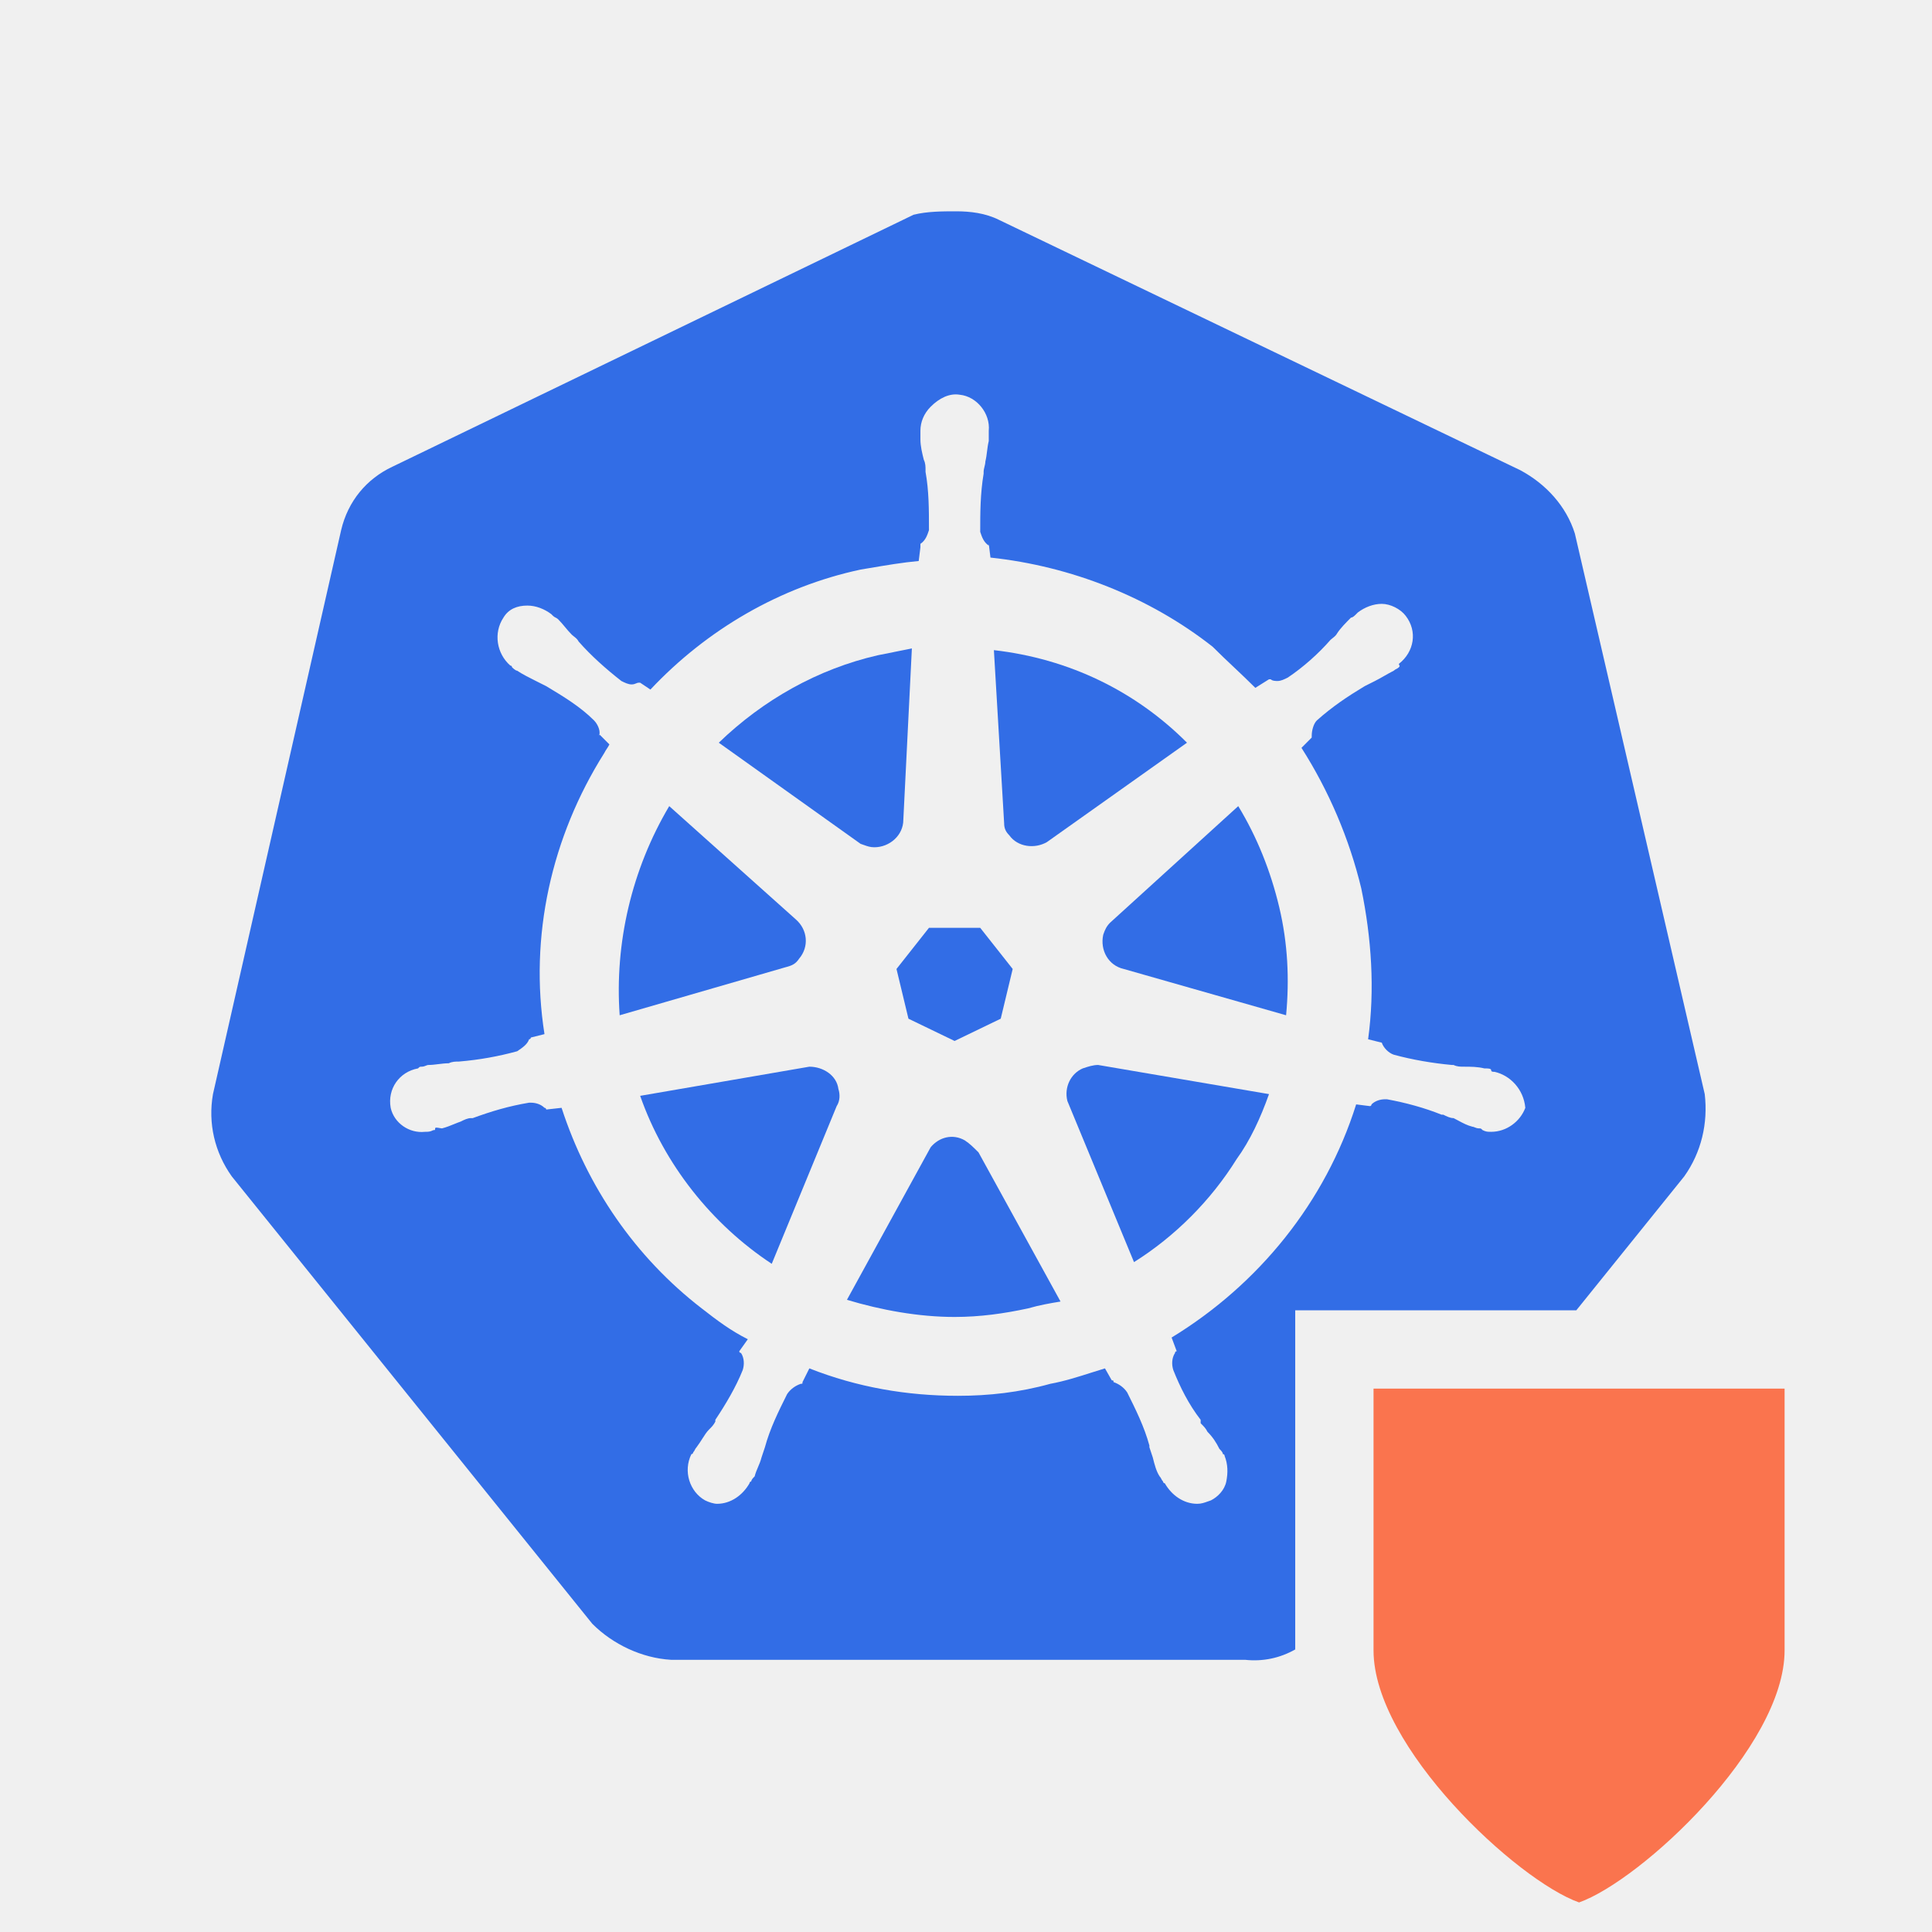
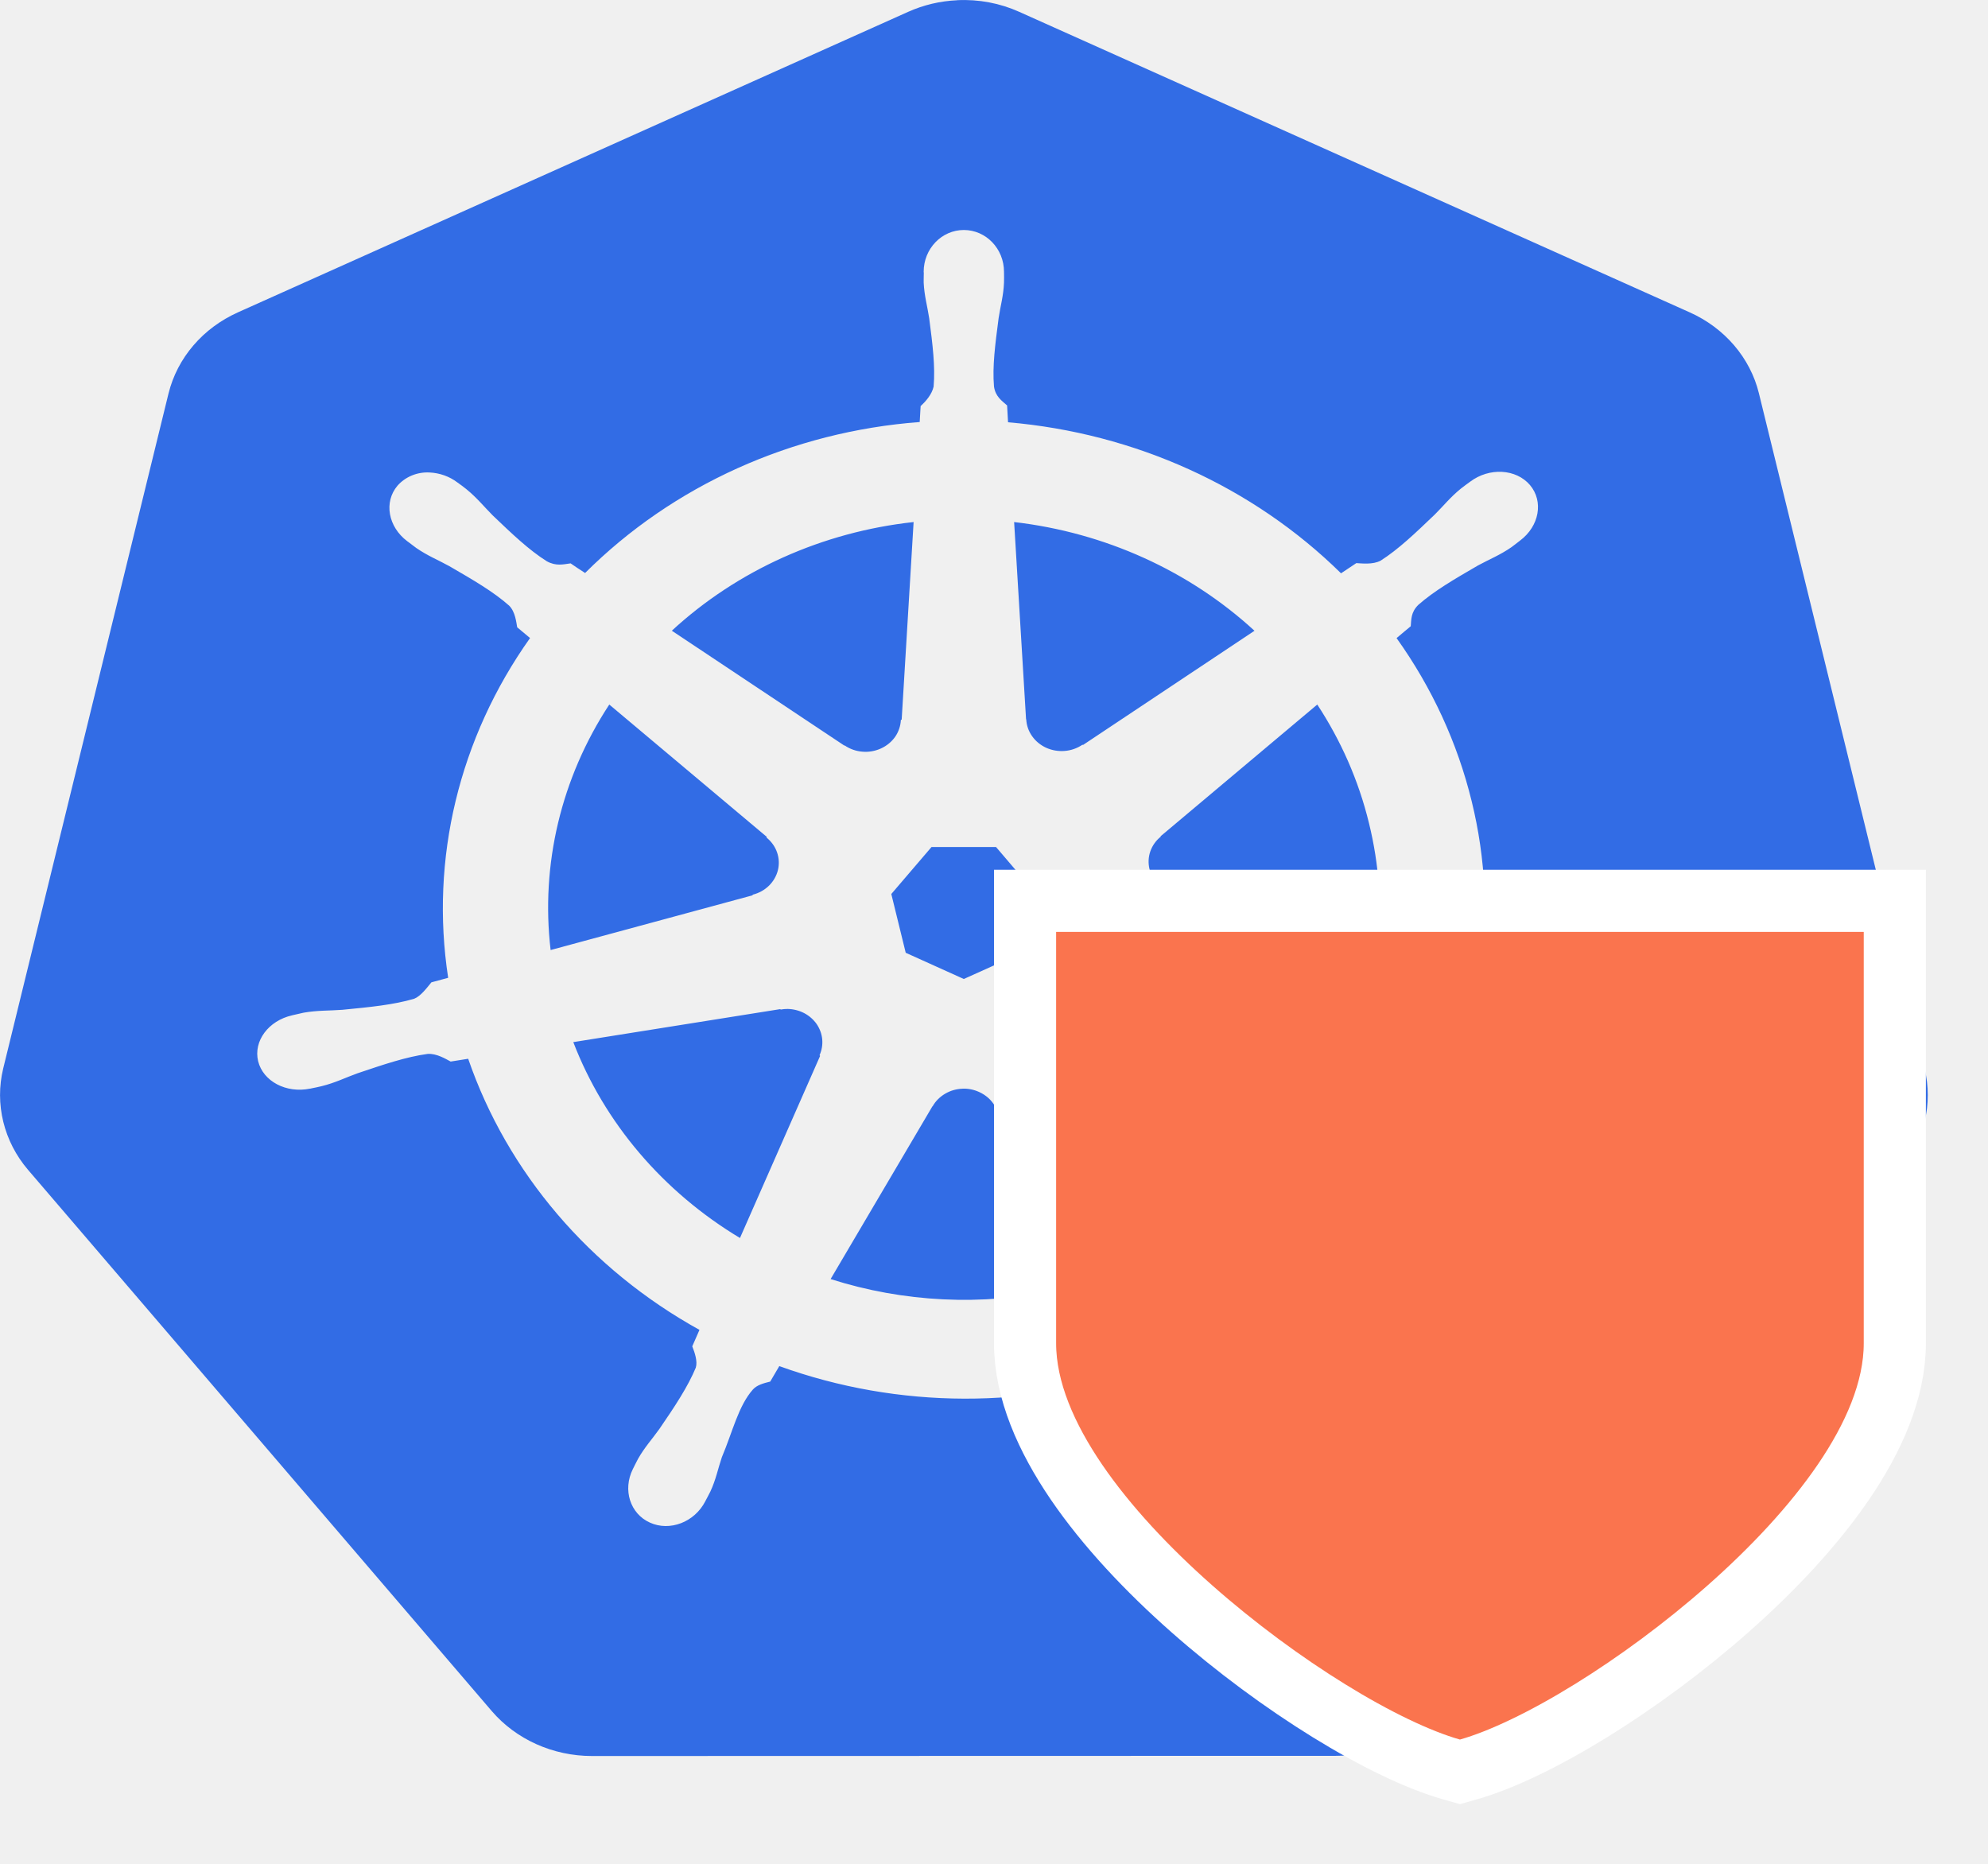
- <svg xmlns="http://www.w3.org/2000/svg" width="32" height="32" viewBox="0 0 128 128" fill="none">
-   <path d="M60.414 42.96L58.15 43.414C54.187 44.323 50.564 46.367 47.621 49.206L57.017 55.907C57.088 55.931 57.154 55.954 57.217 55.977C57.456 56.063 57.654 56.134 57.923 56.134C58.942 56.134 59.848 55.339 59.848 54.317L60.414 42.96Z" fill="#326DE6" />
-   <path d="M78.641 49.206L69.357 55.793C68.565 56.248 67.433 56.134 66.867 55.339C66.64 55.112 66.527 54.885 66.527 54.544L65.848 43.074C70.829 43.641 75.244 45.799 78.641 49.206Z" fill="#326DE6" />
-   <path d="M85.207 67.264C85.433 64.879 85.32 62.494 84.754 60.109C84.188 57.724 83.282 55.453 82.037 53.408L73.546 61.131C73.32 61.358 73.207 61.585 73.093 61.926C72.867 62.948 73.433 63.97 74.452 64.197L85.207 67.264Z" fill="#326DE6" />
-   <path d="M63.244 68.967L66.301 67.491L67.093 64.197L64.942 61.472H61.546L59.395 64.197L60.187 67.491L63.244 68.967Z" fill="#326DE6" />
-   <path d="M44.338 53.408L52.715 60.904C53.508 61.585 53.621 62.721 52.942 63.516C52.715 63.857 52.489 63.97 52.036 64.084L41.055 67.264C40.715 62.494 41.847 57.61 44.338 53.408Z" fill="#326DE6" />
-   <path d="M53.621 70.671L42.413 72.602C43.998 77.144 47.168 81.119 51.13 83.731L55.432 73.283C55.659 72.942 55.659 72.488 55.546 72.147C55.432 71.239 54.527 70.671 53.621 70.671Z" fill="#326DE6" />
-   <path d="M68.112 86.684C66.527 87.025 64.942 87.252 63.244 87.252C60.867 87.252 58.376 86.798 56.112 86.116L61.659 76.008C62.225 75.327 63.131 75.1 63.923 75.554C64.263 75.781 64.489 76.008 64.829 76.349L70.263 86.23C69.584 86.343 68.904 86.457 68.112 86.684Z" fill="#326DE6" />
-   <path d="M75.131 83.618C77.848 81.914 80.226 79.529 81.924 76.803C82.829 75.554 83.509 74.078 84.075 72.488L72.754 70.557C72.414 70.557 72.074 70.671 71.735 70.784C70.942 71.125 70.49 72.034 70.716 72.942L75.131 83.618Z" fill="#326DE6" />
-   <path fill-rule="evenodd" clip-rule="evenodd" d="M104.339 35.351C103.773 33.534 102.415 32.057 100.717 31.149L66.187 14.568C65.282 14.114 64.263 14 63.357 14C62.451 14 61.432 14 60.527 14.227L25.997 30.922C24.299 31.717 23.054 33.193 22.601 35.124L14.11 72.488C13.771 74.419 14.223 76.349 15.356 77.939L39.243 107.581C40.602 108.943 42.526 109.852 44.451 109.966H82.49C83.672 110.097 84.817 109.847 85.812 109.28V86.812H104.434L111.585 77.939C112.717 76.349 113.17 74.419 112.943 72.488L104.339 35.351ZM99.019 71.011C98.905 71.011 98.792 71.011 98.792 70.898C98.792 70.784 98.566 70.784 98.339 70.784C97.886 70.671 97.434 70.671 96.981 70.671C96.754 70.671 96.528 70.671 96.302 70.557H96.188C94.943 70.444 93.585 70.216 92.339 69.876C91.999 69.762 91.66 69.421 91.547 69.081L90.641 68.854C91.094 65.56 90.867 62.153 90.188 58.86C89.396 55.566 88.037 52.386 86.226 49.547L86.905 48.866V48.752C86.905 48.411 87.018 47.957 87.245 47.73C88.263 46.821 89.282 46.14 90.415 45.459L91.094 45.118C91.32 45.004 91.518 44.891 91.716 44.777C91.915 44.664 92.113 44.55 92.339 44.436C92.396 44.38 92.452 44.351 92.509 44.323C92.566 44.294 92.622 44.266 92.679 44.209C92.749 44.139 92.732 44.112 92.709 44.075C92.695 44.052 92.679 44.026 92.679 43.982C93.698 43.187 93.924 41.824 93.132 40.802C92.792 40.348 92.113 40.007 91.547 40.007C90.981 40.007 90.415 40.234 89.962 40.575L89.849 40.689C89.735 40.802 89.622 40.916 89.509 40.916C89.169 41.257 88.83 41.597 88.603 41.938C88.524 42.096 88.39 42.199 88.278 42.286C88.229 42.323 88.185 42.358 88.15 42.392C87.358 43.301 86.339 44.209 85.32 44.891C85.094 45.004 84.867 45.118 84.641 45.118C84.528 45.118 84.301 45.118 84.188 45.004H84.075L83.169 45.572C82.716 45.118 82.235 44.663 81.754 44.209C81.273 43.755 80.792 43.301 80.339 42.846C76.15 39.553 70.942 37.509 65.621 36.941L65.508 36.032V36.146C65.168 35.919 65.055 35.578 64.942 35.237C64.942 33.988 64.942 32.739 65.168 31.376V31.262C65.168 31.149 65.197 31.035 65.225 30.922C65.253 30.808 65.282 30.695 65.282 30.581C65.338 30.354 65.367 30.127 65.395 29.9C65.423 29.672 65.452 29.445 65.508 29.218V28.537C65.621 27.401 64.716 26.265 63.584 26.152C62.904 26.038 62.225 26.379 61.659 26.947C61.206 27.401 60.98 27.969 60.98 28.537V29.105C60.98 29.559 61.093 30.013 61.206 30.467C61.319 30.695 61.319 30.922 61.319 31.149V31.262C61.546 32.512 61.546 33.761 61.546 35.124C61.433 35.465 61.319 35.805 60.98 36.032V36.26L60.867 37.168C59.801 37.265 58.736 37.446 57.599 37.638C57.407 37.67 57.214 37.703 57.017 37.736C51.696 38.871 46.828 41.711 43.092 45.686L42.413 45.231H42.3C42.253 45.231 42.206 45.251 42.151 45.274C42.074 45.306 41.98 45.345 41.847 45.345C41.621 45.345 41.394 45.231 41.168 45.118C40.149 44.323 39.13 43.414 38.338 42.506C38.259 42.347 38.125 42.244 38.012 42.158C37.964 42.12 37.919 42.086 37.885 42.051C37.715 41.881 37.573 41.711 37.432 41.54C37.29 41.37 37.149 41.2 36.979 41.029C36.922 40.973 36.866 40.944 36.809 40.916C36.753 40.887 36.696 40.859 36.639 40.802L36.526 40.689C36.073 40.348 35.507 40.121 34.941 40.121C34.262 40.121 33.696 40.348 33.356 40.916C32.677 41.938 32.904 43.301 33.809 44.096C33.922 44.096 33.922 44.209 33.922 44.209C33.922 44.209 34.149 44.436 34.262 44.436C34.602 44.663 35.054 44.891 35.507 45.118L36.187 45.459C37.319 46.14 38.451 46.821 39.356 47.73C39.563 47.937 39.77 48.334 39.718 48.661L39.696 48.639V48.752C39.706 48.722 39.713 48.692 39.718 48.661L40.375 49.32C40.319 49.433 40.262 49.519 40.206 49.604C40.149 49.689 40.092 49.774 40.036 49.888C36.526 55.453 35.054 62.04 36.073 68.513L35.168 68.74C35.168 68.854 35.054 68.854 35.054 68.854C34.941 69.194 34.602 69.421 34.262 69.649C33.017 69.989 31.771 70.216 30.413 70.33C30.186 70.33 29.96 70.33 29.733 70.444C29.507 70.444 29.281 70.472 29.054 70.5C28.828 70.529 28.601 70.557 28.375 70.557C28.328 70.557 28.281 70.577 28.226 70.6C28.149 70.632 28.055 70.671 27.922 70.671C27.809 70.671 27.809 70.671 27.696 70.784C26.45 71.011 25.658 72.147 25.884 73.396C26.111 74.419 27.13 75.1 28.149 74.986C28.375 74.986 28.488 74.986 28.715 74.873C28.828 74.873 28.828 74.873 28.828 74.759C28.828 74.68 28.993 74.711 29.131 74.737C29.191 74.749 29.246 74.759 29.281 74.759C29.565 74.688 29.849 74.572 30.105 74.467C30.257 74.405 30.4 74.347 30.526 74.305C30.752 74.191 30.979 74.078 31.205 74.078H31.319C32.564 73.624 33.696 73.283 35.054 73.056H35.168C35.507 73.056 35.847 73.169 36.073 73.396C36.187 73.396 36.187 73.51 36.187 73.51L37.206 73.396C38.904 78.621 42.074 83.277 46.489 86.684C47.508 87.479 48.413 88.16 49.545 88.728L48.979 89.523C48.979 89.637 49.093 89.637 49.093 89.637C49.319 89.978 49.319 90.432 49.206 90.772C48.753 91.908 48.074 93.044 47.394 94.066V94.18C47.281 94.407 47.168 94.52 46.942 94.747C46.815 94.875 46.687 95.074 46.54 95.305C46.425 95.485 46.298 95.684 46.149 95.883C46.093 95.94 46.064 95.997 46.036 96.053C46.008 96.11 45.979 96.167 45.923 96.224C45.923 96.224 45.923 96.337 45.809 96.337C45.243 97.473 45.696 98.836 46.715 99.404C46.942 99.517 47.281 99.631 47.508 99.631C48.413 99.631 49.206 99.063 49.659 98.268C49.659 98.268 49.659 98.154 49.772 98.154C49.772 98.041 49.885 97.927 49.998 97.814C50.055 97.587 50.14 97.388 50.225 97.189C50.309 96.99 50.395 96.792 50.451 96.564L50.678 95.883C51.017 94.634 51.583 93.498 52.149 92.362C52.376 92.022 52.715 91.795 53.055 91.681C53.112 91.681 53.14 91.681 53.154 91.667C53.168 91.653 53.168 91.624 53.168 91.567L53.621 90.659C56.791 91.908 60.074 92.476 63.47 92.476C65.508 92.476 67.546 92.249 69.584 91.681C70.512 91.512 71.441 91.216 72.322 90.935C72.623 90.84 72.918 90.746 73.207 90.659L73.659 91.454C73.773 91.454 73.773 91.454 73.773 91.567C74.112 91.681 74.452 91.908 74.678 92.249C75.244 93.385 75.81 94.52 76.15 95.769V95.883L76.376 96.564C76.49 97.019 76.603 97.473 76.829 97.814C76.886 97.871 76.914 97.927 76.942 97.984C76.971 98.041 76.999 98.098 77.056 98.154C77.056 98.154 77.056 98.268 77.169 98.268C77.622 99.063 78.414 99.631 79.32 99.631C79.589 99.631 79.787 99.56 80.026 99.474C80.088 99.451 80.155 99.427 80.226 99.404C80.678 99.177 81.131 98.722 81.245 98.154C81.358 97.587 81.358 97.019 81.131 96.451C81.131 96.337 81.018 96.337 81.018 96.337C81.018 96.224 80.905 96.11 80.792 95.997C80.565 95.542 80.339 95.202 79.999 94.861C79.886 94.634 79.773 94.52 79.546 94.293L79.546 94.066C78.754 93.044 78.188 91.908 77.735 90.772C77.622 90.432 77.622 89.978 77.848 89.637C77.848 89.523 77.961 89.523 77.961 89.523L77.622 88.615C83.395 85.094 87.811 79.643 89.849 73.169L90.754 73.283C90.867 73.283 90.867 73.169 90.867 73.169C91.094 72.942 91.433 72.829 91.773 72.829H91.886C93.132 73.056 94.377 73.396 95.509 73.851H95.622C95.849 73.964 96.075 74.078 96.302 74.078C96.418 74.136 96.528 74.195 96.634 74.252C96.937 74.415 97.211 74.561 97.547 74.646C97.594 74.646 97.641 74.665 97.696 74.688C97.773 74.72 97.867 74.759 98 74.759C98.113 74.759 98.113 74.759 98.226 74.873C98.453 74.986 98.566 74.986 98.792 74.986C99.811 74.986 100.717 74.305 101.056 73.396C100.943 72.147 100.037 71.239 99.019 71.011Z" fill="#326DE6" />
-   <path d="M91 109.341C91 115.749 100.506 124.583 104.617 126.042C108.728 124.583 118.234 115.749 118.234 109.341V92H91V109.341Z" fill="#FA744E" />
+ <svg xmlns="http://www.w3.org/2000/svg" width="32" height="30" viewBox="0 0 32 30" fill="none">
+   <g clip-path="url(#clip0_2_30)">
+     <path d="M15.409 0.003C15.753 -0.014 16.097 0.051 16.407 0.191L27.197 5.027C27.475 5.151 27.72 5.333 27.913 5.558C28.106 5.784 28.243 6.047 28.312 6.329L30.979 17.199C31.048 17.48 31.048 17.773 30.979 18.055C30.909 18.336 30.773 18.6 30.579 18.824L23.116 27.541C22.724 27.997 22.13 28.263 21.503 28.262L9.529 28.265C8.901 28.265 8.307 27.998 7.916 27.542L0.449 18.827C0.257 18.602 0.122 18.338 0.053 18.057C-0.016 17.775 -0.017 17.483 0.051 17.201L2.713 6.332C2.783 6.05 2.919 5.786 3.113 5.56C3.306 5.334 3.551 5.153 3.829 5.028L14.617 0.191C14.864 0.08 15.133 0.016 15.408 0.004L15.409 0.003ZM15.515 3.702C15.158 3.702 14.868 4.003 14.868 4.375L14.87 4.392C14.87 4.442 14.867 4.503 14.868 4.547C14.878 4.762 14.927 4.926 14.957 5.123C15.012 5.546 15.056 5.897 15.028 6.223C15.001 6.346 14.905 6.458 14.819 6.536L14.804 6.793C12.75 6.947 10.831 7.813 9.418 9.223C9.346 9.178 9.222 9.094 9.185 9.068C9.069 9.083 8.952 9.117 8.801 9.034C8.512 8.851 8.248 8.599 7.93 8.295C7.785 8.149 7.678 8.013 7.505 7.872C7.467 7.84 7.406 7.797 7.362 7.765C7.234 7.668 7.076 7.612 6.912 7.605C6.815 7.6 6.717 7.617 6.628 7.654C6.539 7.691 6.46 7.747 6.398 7.818C6.175 8.081 6.247 8.48 6.556 8.712L6.566 8.719C6.609 8.751 6.661 8.792 6.7 8.82C6.884 8.947 7.052 9.013 7.235 9.114C7.621 9.338 7.942 9.524 8.195 9.748C8.295 9.846 8.311 10.021 8.325 10.097L8.532 10.27C7.39 11.878 6.92 13.825 7.214 15.739L6.944 15.812C6.872 15.899 6.772 16.035 6.667 16.076C6.334 16.174 5.961 16.21 5.509 16.254C5.297 16.27 5.114 16.261 4.889 16.3C4.841 16.31 4.771 16.327 4.718 16.339L4.712 16.34L4.702 16.343C4.321 16.429 4.077 16.757 4.155 17.081C4.235 17.405 4.606 17.601 4.989 17.523L4.999 17.522L5.011 17.519C5.065 17.508 5.132 17.495 5.178 17.483C5.399 17.428 5.559 17.346 5.757 17.275C6.184 17.131 6.539 17.011 6.883 16.964C7.027 16.953 7.179 17.047 7.254 17.087L7.536 17.042C8.168 18.875 9.493 20.428 11.259 21.406L11.143 21.671C11.184 21.774 11.231 21.913 11.2 22.014C11.074 22.318 10.861 22.641 10.615 22.999C10.497 23.165 10.376 23.295 10.269 23.484C10.244 23.53 10.211 23.599 10.186 23.648C10.021 23.98 10.142 24.364 10.461 24.508C10.781 24.654 11.18 24.501 11.352 24.166L11.353 24.165V24.164C11.377 24.117 11.412 24.054 11.434 24.009C11.525 23.814 11.555 23.645 11.62 23.454C11.791 23.051 11.885 22.629 12.119 22.366C12.184 22.293 12.289 22.265 12.398 22.238L12.544 21.989C14.461 22.682 16.582 22.688 18.503 22.004L18.64 22.237C18.751 22.271 18.872 22.288 18.97 22.425C19.147 22.707 19.267 23.04 19.413 23.444C19.477 23.634 19.51 23.802 19.602 24C19.622 24.044 19.657 24.107 19.681 24.155C19.853 24.49 20.253 24.643 20.573 24.498C20.893 24.354 21.014 23.969 20.849 23.637C20.823 23.589 20.79 23.519 20.764 23.473C20.657 23.284 20.536 23.156 20.418 22.99C20.174 22.632 19.971 22.334 19.846 22.028C19.793 21.87 19.855 21.773 19.894 21.671C19.87 21.644 19.818 21.496 19.788 21.427C21.56 20.44 22.885 18.875 23.509 17.03C23.593 17.043 23.738 17.066 23.786 17.076C23.883 17.015 23.972 16.937 24.147 16.95C24.492 16.997 24.846 17.117 25.272 17.261C25.471 17.332 25.631 17.416 25.852 17.47C25.899 17.482 25.966 17.493 26.019 17.504L26.032 17.508L26.041 17.509C26.424 17.587 26.796 17.39 26.875 17.066C26.953 16.743 26.709 16.415 26.328 16.328C26.273 16.316 26.194 16.296 26.141 16.287C25.916 16.247 25.734 16.257 25.52 16.24C25.07 16.196 24.696 16.159 24.364 16.062C24.228 16.012 24.132 15.861 24.085 15.798L23.823 15.727C23.962 14.784 23.917 13.825 23.689 12.897C23.46 11.959 23.05 11.069 22.48 10.271C22.546 10.214 22.672 10.11 22.708 10.08C22.718 9.97 22.709 9.856 22.83 9.736C23.084 9.512 23.404 9.326 23.79 9.102C23.974 9.002 24.143 8.936 24.327 8.809C24.369 8.779 24.425 8.734 24.468 8.701C24.779 8.468 24.849 8.069 24.627 7.807C24.404 7.546 23.974 7.521 23.665 7.753C23.62 7.786 23.561 7.828 23.521 7.86C23.347 8 23.24 8.138 23.094 8.283C22.776 8.587 22.512 8.84 22.224 9.024C22.098 9.092 21.915 9.068 21.832 9.064L21.586 9.228C20.171 7.835 18.267 6.971 16.226 6.797C16.22 6.707 16.215 6.617 16.211 6.526C16.127 6.451 16.025 6.386 16 6.223C15.972 5.897 16.019 5.546 16.074 5.123C16.103 4.926 16.153 4.762 16.161 4.547C16.164 4.499 16.161 4.428 16.161 4.375C16.161 4.003 15.871 3.702 15.514 3.702H15.515ZM14.706 8.403L14.514 11.583L14.501 11.589C14.496 11.686 14.464 11.78 14.408 11.861C14.351 11.941 14.272 12.006 14.179 12.048C14.086 12.09 13.983 12.108 13.881 12.099C13.778 12.091 13.68 12.056 13.597 11.999L13.591 12.001L10.814 10.152C11.869 9.179 13.238 8.563 14.706 8.403V8.403ZM16.324 8.403C17.783 8.572 19.142 9.187 20.193 10.153L17.433 11.991L17.424 11.987C17.34 12.044 17.242 12.079 17.14 12.087C17.037 12.096 16.934 12.078 16.842 12.037C16.749 11.995 16.67 11.93 16.613 11.849C16.556 11.769 16.524 11.675 16.519 11.579L16.516 11.578L16.324 8.403V8.403ZM9.808 11.341L12.342 13.47L12.339 13.482C12.418 13.546 12.476 13.628 12.508 13.72C12.54 13.812 12.545 13.91 12.522 14.005C12.499 14.099 12.449 14.186 12.378 14.256C12.306 14.326 12.216 14.376 12.116 14.401L12.114 14.411L8.863 15.292C8.701 13.913 9.033 12.522 9.807 11.341H9.808ZM21.204 11.341C21.581 11.916 21.867 12.555 22.036 13.25C22.2 13.916 22.248 14.602 22.177 15.282L18.909 14.398L18.907 14.386C18.808 14.36 18.718 14.31 18.646 14.24C18.575 14.17 18.526 14.084 18.503 13.989C18.48 13.895 18.484 13.796 18.516 13.704C18.548 13.612 18.606 13.53 18.684 13.467L18.682 13.46L21.203 11.341H21.204ZM14.994 13.634H16.033L16.679 14.391L16.447 15.338L15.514 15.758L14.579 15.336L14.347 14.39L14.994 13.634V13.634ZM18.325 16.228C18.369 16.226 18.413 16.229 18.456 16.237L18.461 16.229L21.824 16.764C21.327 18.074 20.38 19.191 19.132 19.938L17.827 16.978L17.831 16.973C17.794 16.894 17.779 16.808 17.786 16.721C17.793 16.635 17.822 16.552 17.87 16.479C17.919 16.405 17.986 16.344 18.065 16.3C18.144 16.257 18.233 16.232 18.325 16.228V16.228ZM12.678 16.24C12.771 16.242 12.863 16.265 12.944 16.307C13.026 16.35 13.095 16.411 13.146 16.484C13.196 16.558 13.227 16.642 13.235 16.729C13.243 16.817 13.228 16.905 13.192 16.985L13.201 16.996L11.911 19.927C10.672 19.182 9.728 18.074 9.228 16.774L12.56 16.243L12.566 16.25C12.603 16.243 12.64 16.24 12.678 16.24V16.24ZM15.494 17.523C15.586 17.52 15.678 17.539 15.761 17.577C15.869 17.626 15.959 17.705 16.015 17.805H16.028L17.671 20.592C17.457 20.659 17.238 20.716 17.014 20.765C15.806 21.024 14.544 20.963 13.37 20.588L15.009 17.807H15.012C15.059 17.724 15.128 17.655 15.213 17.605C15.297 17.555 15.394 17.527 15.494 17.524V17.523Z" fill="#326CE5" />
+   </g>
+   <path d="M23.363 28.481L23.5 28.52L23.637 28.481C24.72 28.173 26.411 27.136 27.817 25.894C28.527 25.267 29.187 24.568 29.674 23.854C30.154 23.149 30.5 22.379 30.5 21.622V15V14.5H30H17H16.5V15V21.622C16.5 22.379 16.846 23.149 17.326 23.854C17.813 24.568 18.473 25.267 19.183 25.894C20.589 27.136 22.28 28.173 23.363 28.481Z" fill="#FA744E" stroke="white" />
+   <defs>
+     <clipPath id="clip0_2_30">
+       <rect width="31.03" height="29.177" fill="white" />
+     </clipPath>
+   </defs>
</svg>
